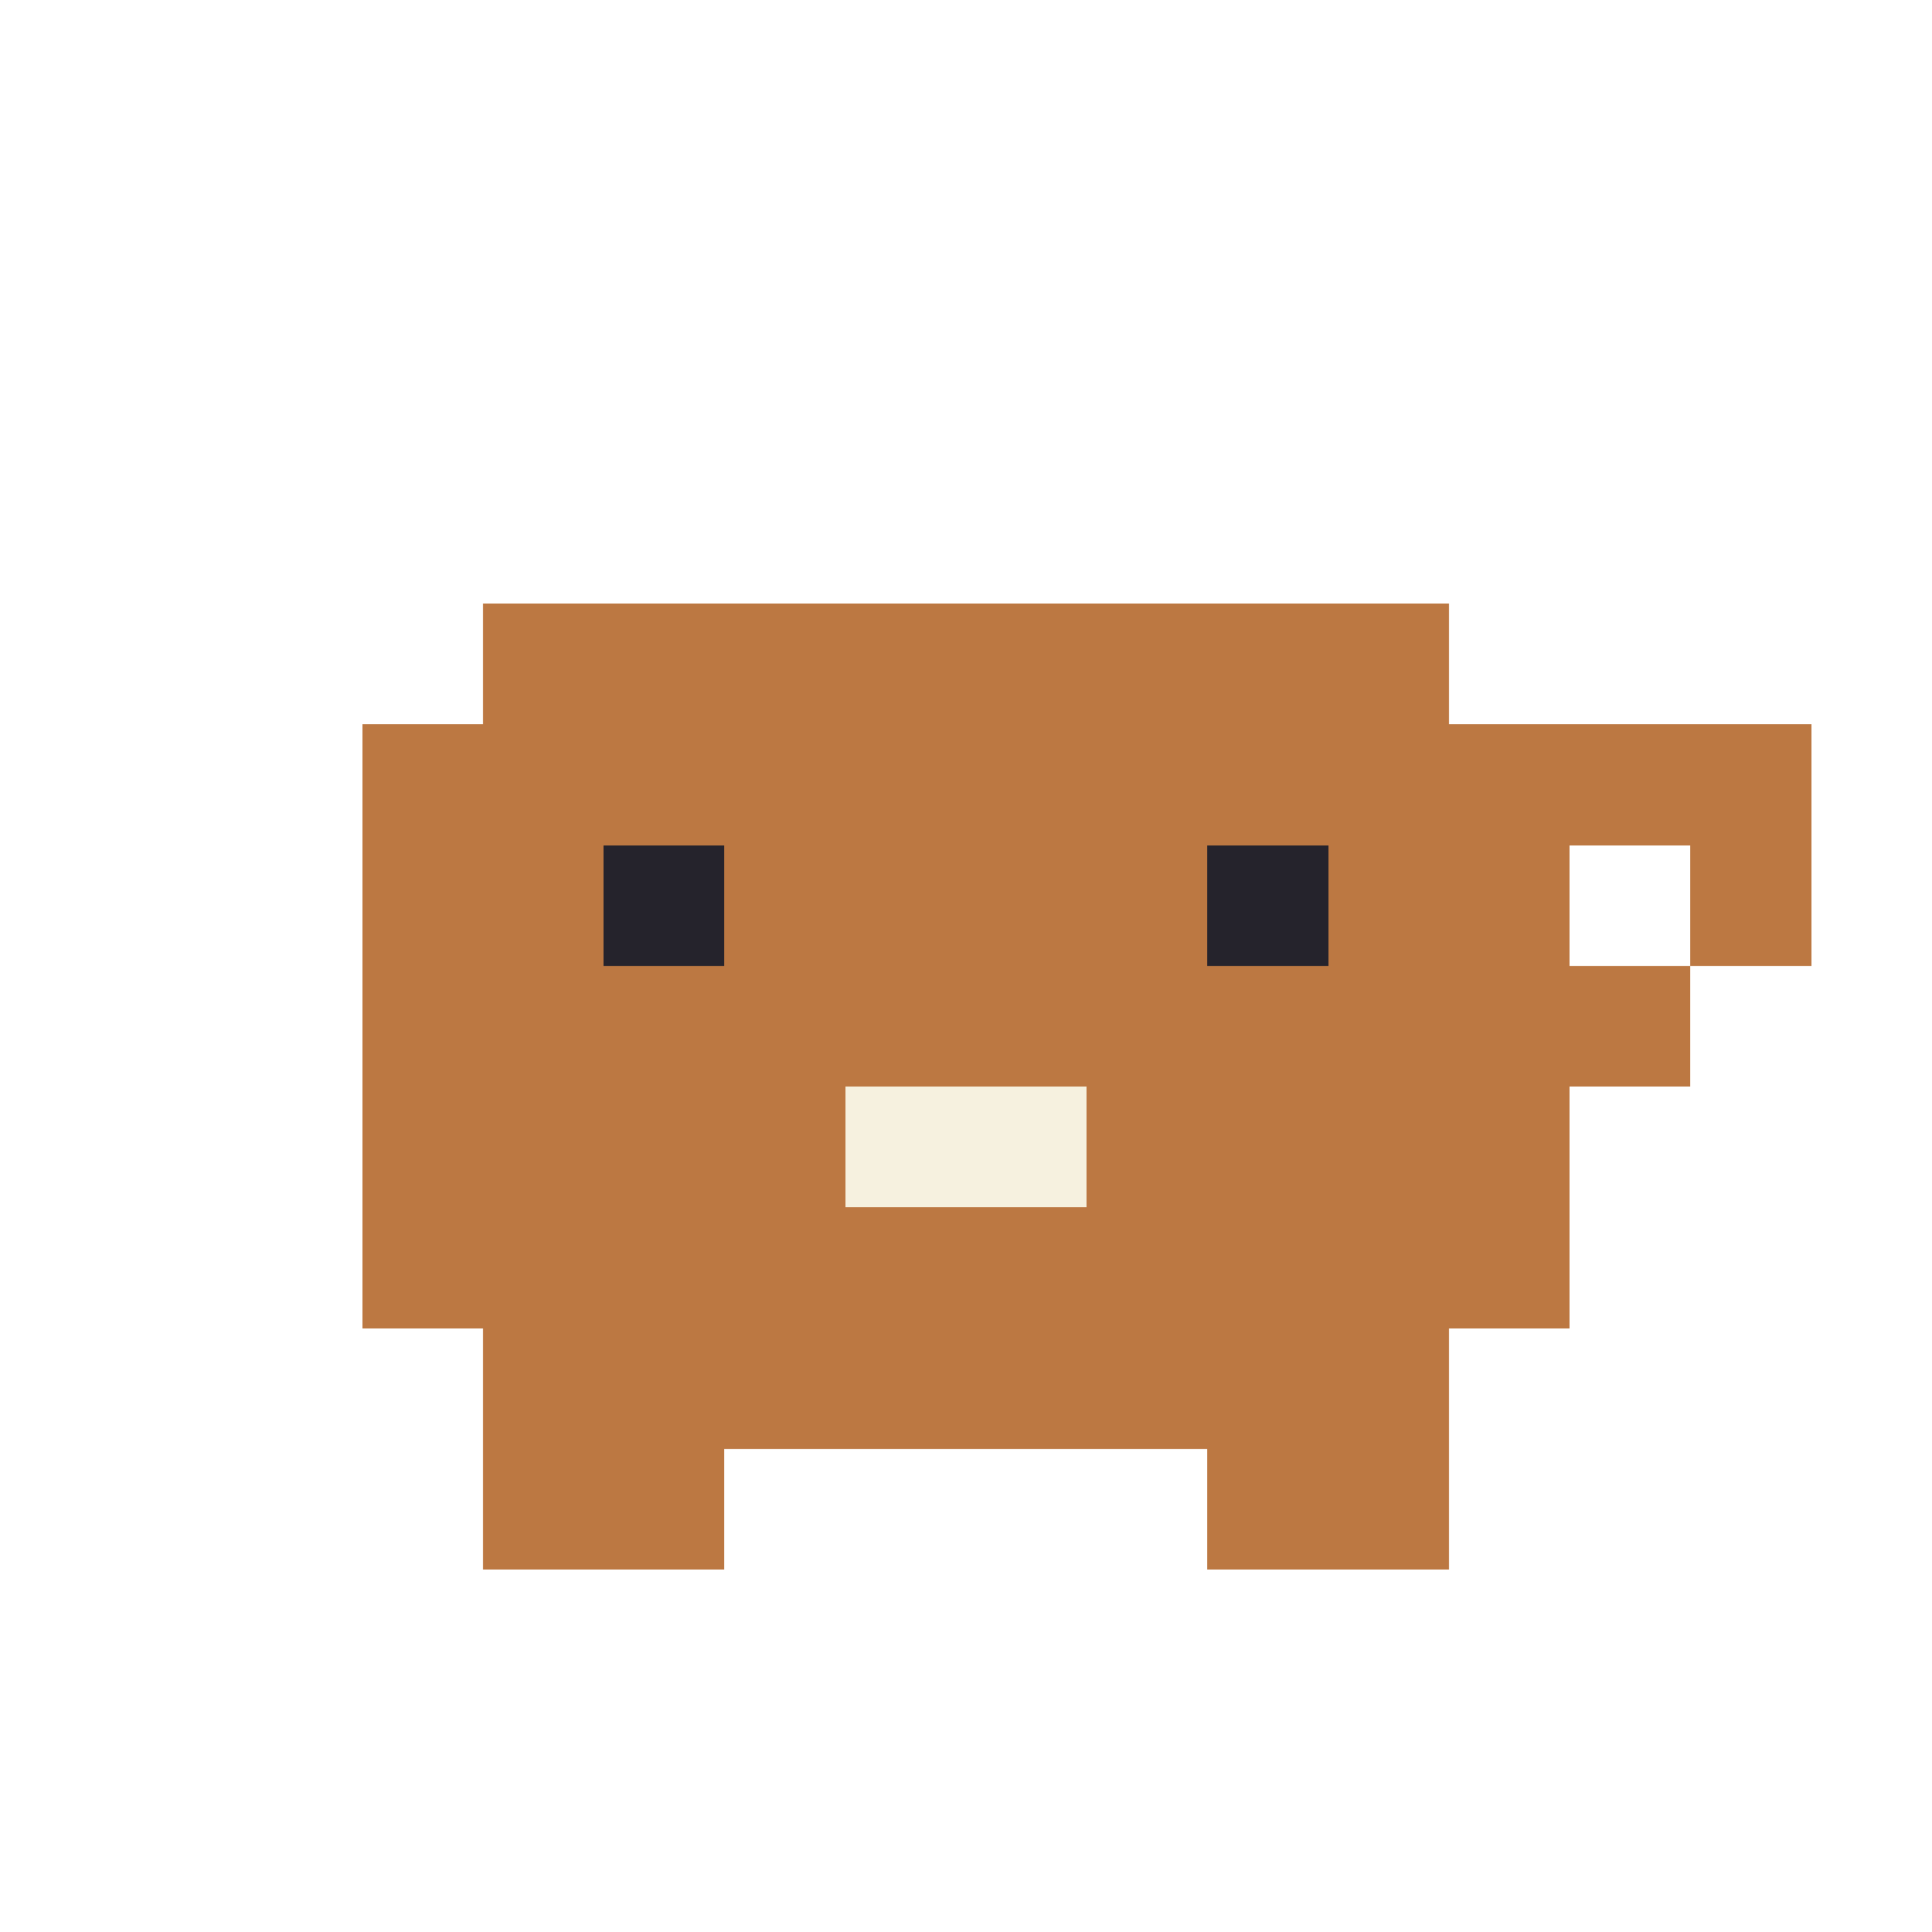
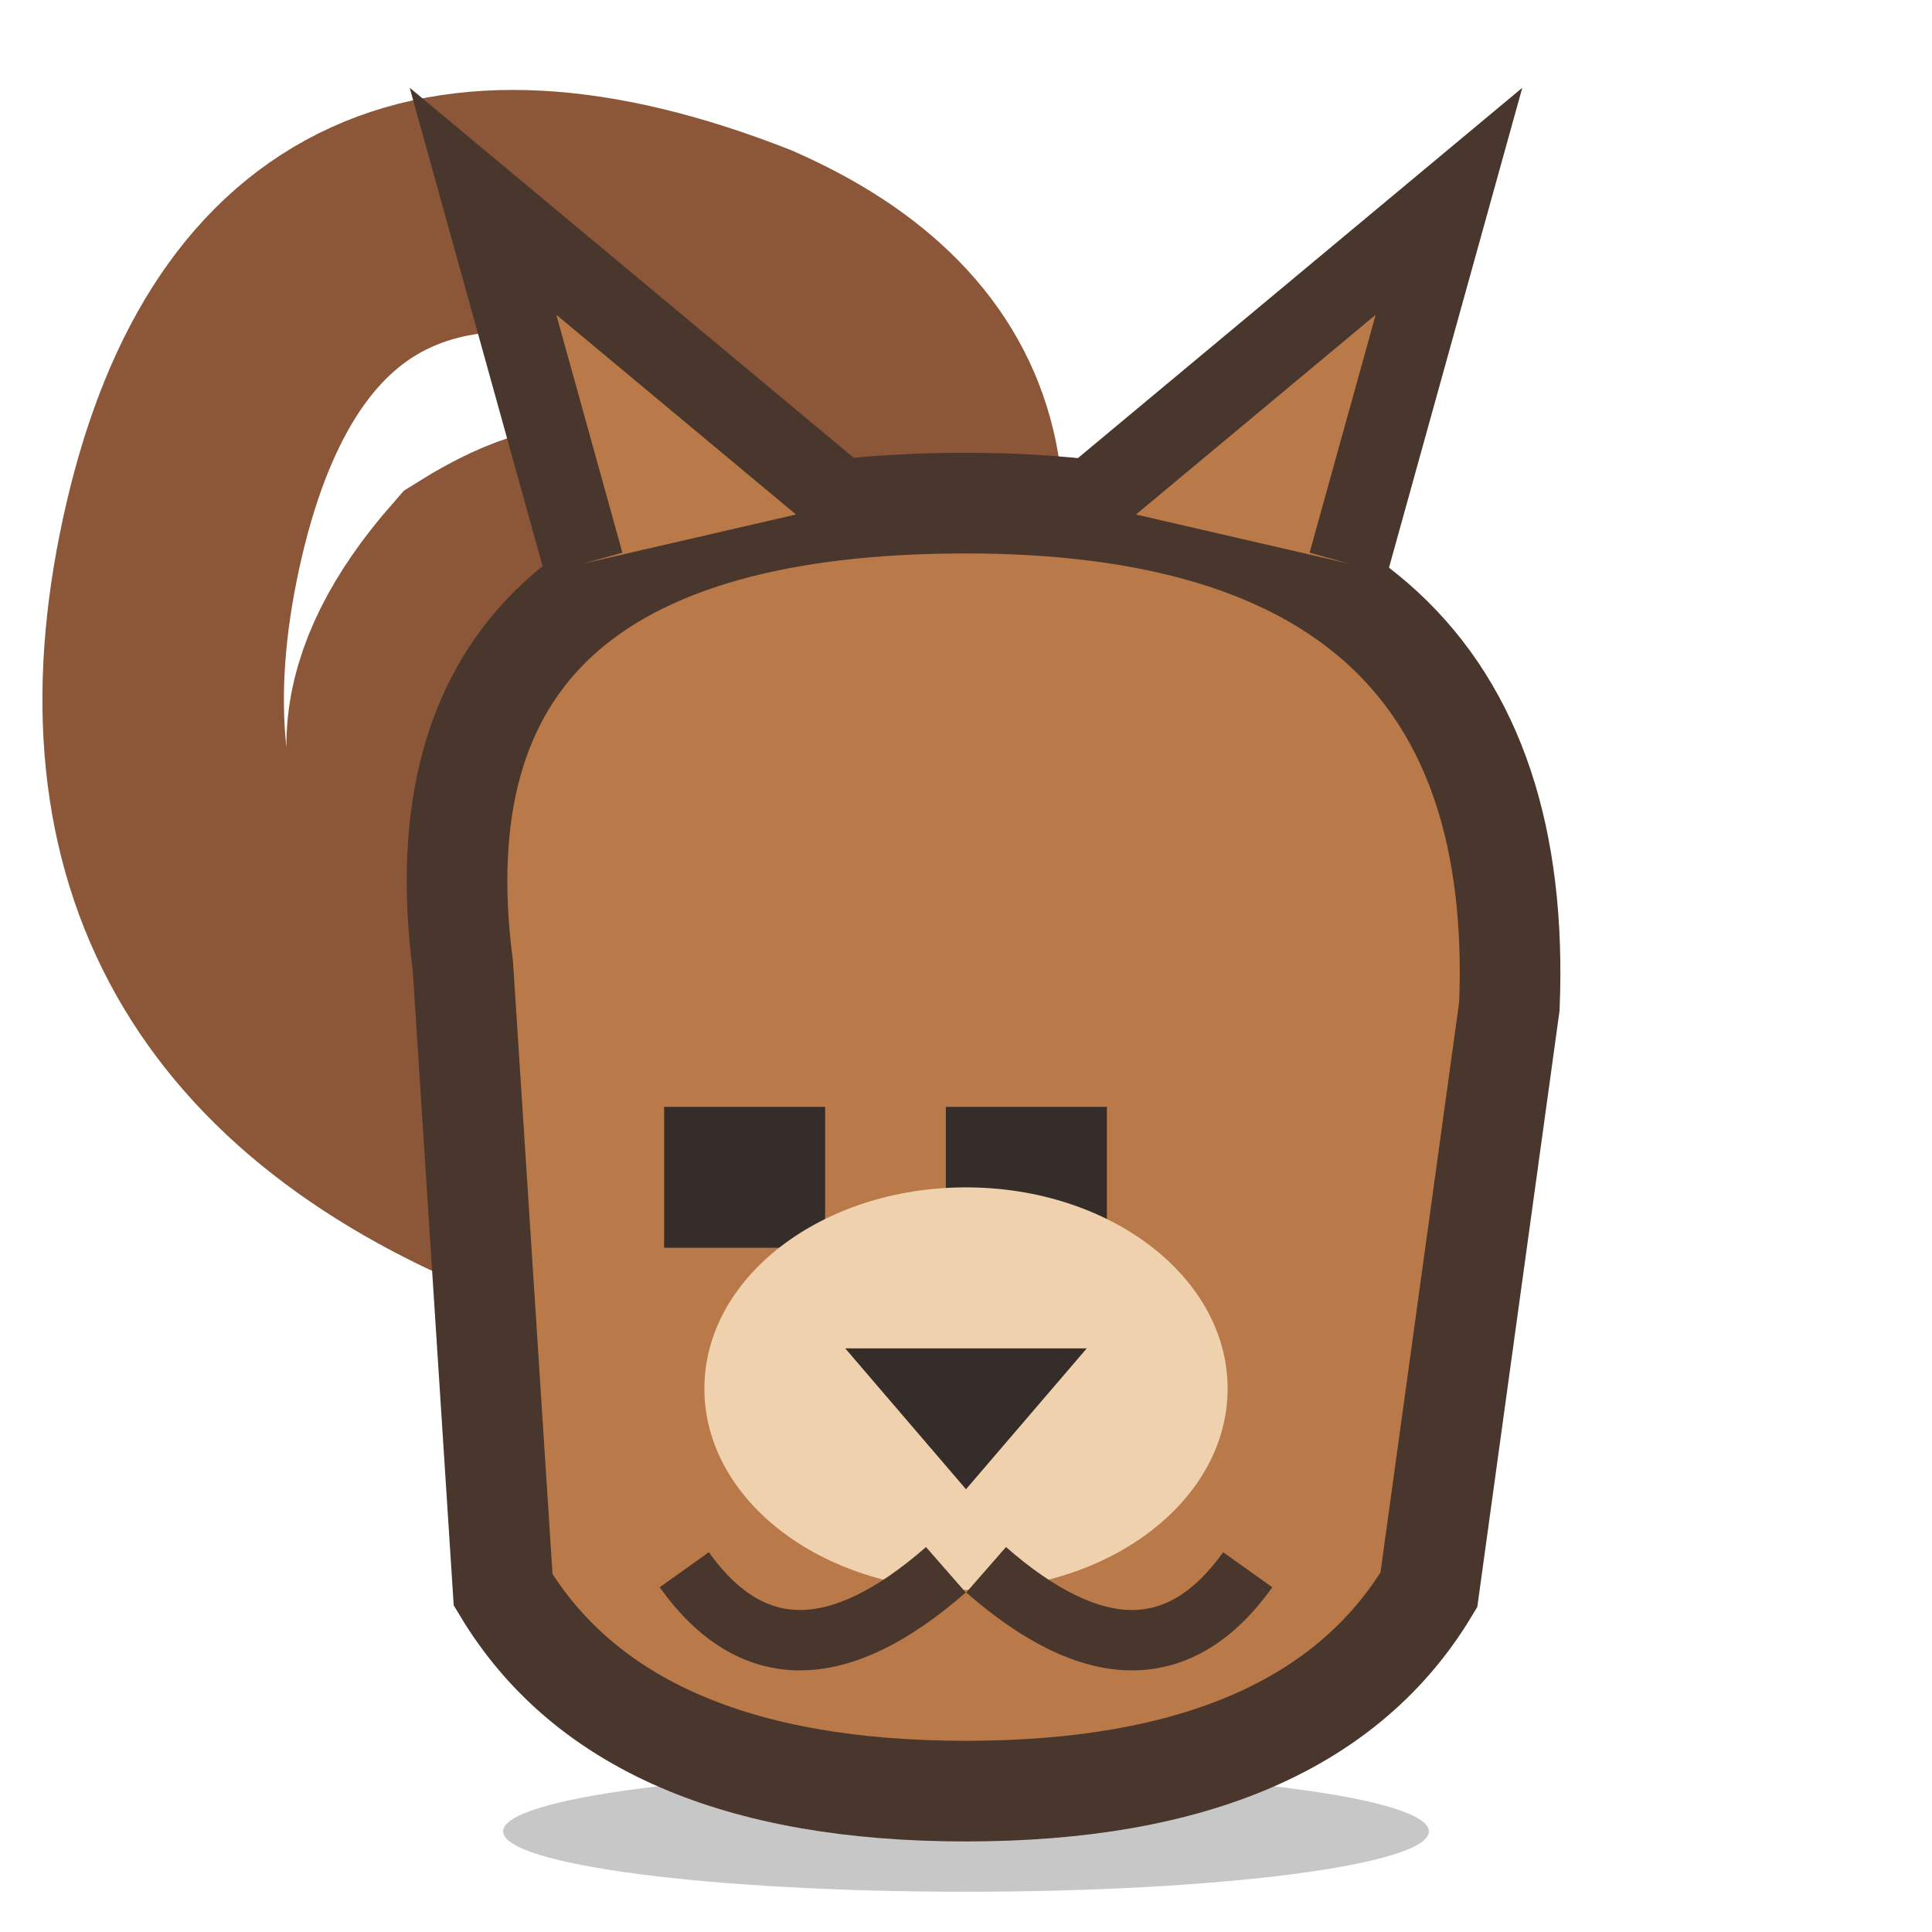
- <svg xmlns="http://www.w3.org/2000/svg" viewBox="0 0 16 16" shape-rendering="crispEdges">
-   <rect x="4" y="5" width="1" height="1" fill="#bc7842" />
-   <rect x="5" y="5" width="1" height="1" fill="#bc7842" />
-   <rect x="6" y="5" width="1" height="1" fill="#bc7842" />
-   <rect x="7" y="5" width="1" height="1" fill="#bc7842" />
-   <rect x="8" y="5" width="1" height="1" fill="#bc7842" />
-   <rect x="9" y="5" width="1" height="1" fill="#bc7842" />
-   <rect x="10" y="5" width="1" height="1" fill="#bc7842" />
-   <rect x="11" y="5" width="1" height="1" fill="#bc7842" />
-   <rect x="3" y="6" width="1" height="1" fill="#bc7842" />
-   <rect x="4" y="6" width="1" height="1" fill="#bc7842" />
-   <rect x="5" y="6" width="1" height="1" fill="#bc7842" />
-   <rect x="6" y="6" width="1" height="1" fill="#bc7842" />
-   <rect x="7" y="6" width="1" height="1" fill="#bc7842" />
-   <rect x="8" y="6" width="1" height="1" fill="#bc7842" />
-   <rect x="9" y="6" width="1" height="1" fill="#bc7842" />
-   <rect x="10" y="6" width="1" height="1" fill="#bc7842" />
-   <rect x="11" y="6" width="1" height="1" fill="#bc7842" />
-   <rect x="12" y="6" width="1" height="1" fill="#bc7842" />
-   <rect x="13" y="6" width="1" height="1" fill="#bc7842" />
-   <rect x="14" y="6" width="1" height="1" fill="#bc7842" />
-   <rect x="3" y="7" width="1" height="1" fill="#bc7842" />
-   <rect x="4" y="7" width="1" height="1" fill="#bc7842" />
-   <rect x="5" y="7" width="1" height="1" fill="#bc7842" />
-   <rect x="6" y="7" width="1" height="1" fill="#bc7842" />
-   <rect x="7" y="7" width="1" height="1" fill="#bc7842" />
-   <rect x="8" y="7" width="1" height="1" fill="#bc7842" />
-   <rect x="9" y="7" width="1" height="1" fill="#bc7842" />
-   <rect x="10" y="7" width="1" height="1" fill="#bc7842" />
-   <rect x="11" y="7" width="1" height="1" fill="#bc7842" />
-   <rect x="12" y="7" width="1" height="1" fill="#bc7842" />
-   <rect x="14" y="7" width="1" height="1" fill="#bc7842" />
-   <rect x="3" y="8" width="1" height="1" fill="#bc7842" />
-   <rect x="4" y="8" width="1" height="1" fill="#bc7842" />
-   <rect x="5" y="8" width="1" height="1" fill="#bc7842" />
-   <rect x="6" y="8" width="1" height="1" fill="#bc7842" />
-   <rect x="7" y="8" width="1" height="1" fill="#bc7842" />
-   <rect x="8" y="8" width="1" height="1" fill="#bc7842" />
-   <rect x="9" y="8" width="1" height="1" fill="#bc7842" />
-   <rect x="10" y="8" width="1" height="1" fill="#bc7842" />
-   <rect x="11" y="8" width="1" height="1" fill="#bc7842" />
-   <rect x="12" y="8" width="1" height="1" fill="#bc7842" />
-   <rect x="13" y="8" width="1" height="1" fill="#bc7842" />
-   <rect x="3" y="9" width="1" height="1" fill="#bc7842" />
-   <rect x="4" y="9" width="1" height="1" fill="#bc7842" />
-   <rect x="5" y="9" width="1" height="1" fill="#bc7842" />
-   <rect x="6" y="9" width="1" height="1" fill="#bc7842" />
-   <rect x="7" y="9" width="1" height="1" fill="#bc7842" />
-   <rect x="8" y="9" width="1" height="1" fill="#bc7842" />
-   <rect x="9" y="9" width="1" height="1" fill="#bc7842" />
-   <rect x="10" y="9" width="1" height="1" fill="#bc7842" />
-   <rect x="11" y="9" width="1" height="1" fill="#bc7842" />
-   <rect x="12" y="9" width="1" height="1" fill="#bc7842" />
-   <rect x="3" y="10" width="1" height="1" fill="#bc7842" />
-   <rect x="4" y="10" width="1" height="1" fill="#bc7842" />
-   <rect x="5" y="10" width="1" height="1" fill="#bc7842" />
-   <rect x="6" y="10" width="1" height="1" fill="#bc7842" />
-   <rect x="7" y="10" width="1" height="1" fill="#bc7842" />
-   <rect x="8" y="10" width="1" height="1" fill="#bc7842" />
-   <rect x="9" y="10" width="1" height="1" fill="#bc7842" />
-   <rect x="10" y="10" width="1" height="1" fill="#bc7842" />
-   <rect x="11" y="10" width="1" height="1" fill="#bc7842" />
-   <rect x="12" y="10" width="1" height="1" fill="#bc7842" />
-   <rect x="4" y="11" width="1" height="1" fill="#bc7842" />
-   <rect x="5" y="11" width="1" height="1" fill="#bc7842" />
-   <rect x="6" y="11" width="1" height="1" fill="#bc7842" />
-   <rect x="7" y="11" width="1" height="1" fill="#bc7842" />
-   <rect x="8" y="11" width="1" height="1" fill="#bc7842" />
-   <rect x="9" y="11" width="1" height="1" fill="#bc7842" />
-   <rect x="10" y="11" width="1" height="1" fill="#bc7842" />
-   <rect x="11" y="11" width="1" height="1" fill="#bc7842" />
-   <rect x="4" y="12" width="1" height="1" fill="#bc7842" />
-   <rect x="5" y="12" width="1" height="1" fill="#bc7842" />
-   <rect x="10" y="12" width="1" height="1" fill="#bc7842" />
-   <rect x="11" y="12" width="1" height="1" fill="#bc7842" />
-   <rect x="5" y="7" width="1" height="1" fill="#25232c" />
-   <rect x="10" y="7" width="1" height="1" fill="#25232c" />
-   <rect x="7" y="9" width="2" height="1" fill="#f6f1df" />
+ <svg xmlns="http://www.w3.org/2000/svg" viewBox="0 0 96 96" role="img" aria-label="squirrel companion">
+   <ellipse cx="48" cy="91" rx="23" ry="3" fill="#000" opacity=".22" />
+   <g>
+     <path d="M27 59Q4 50 9 27 14 4 37 13 53 20 43 38 35 52 23 43 17 37 24 29 32 24 34 32" fill="none" stroke="#8b5738" stroke-width="12" stroke-linecap="square" />
+     <path d="M23 48Q20 25 48 25t27 25l-4 29Q65 89 48 89T25 79Z" fill="#b97948" stroke="#49362c" stroke-width="5" />
+     <path d="M29 28 24 10 42 25M67 28 72 10 54 25" fill="#b97948" stroke="#49362c" stroke-width="4" />
+     <path d="M33 55h8v7h-8m14 0h8v-7h-8" fill="#342d29" />
+     <ellipse cx="48" cy="69" rx="13" ry="10" fill="#f0d1ad" />
+     <path d="M42 67h12l-6 7z" fill="#342d29" />
+     <path d="M47 78q-8 7-13 0m15 0q8 7 13 0" fill="none" stroke="#49362c" stroke-width="3" />
+   </g>
</svg>
